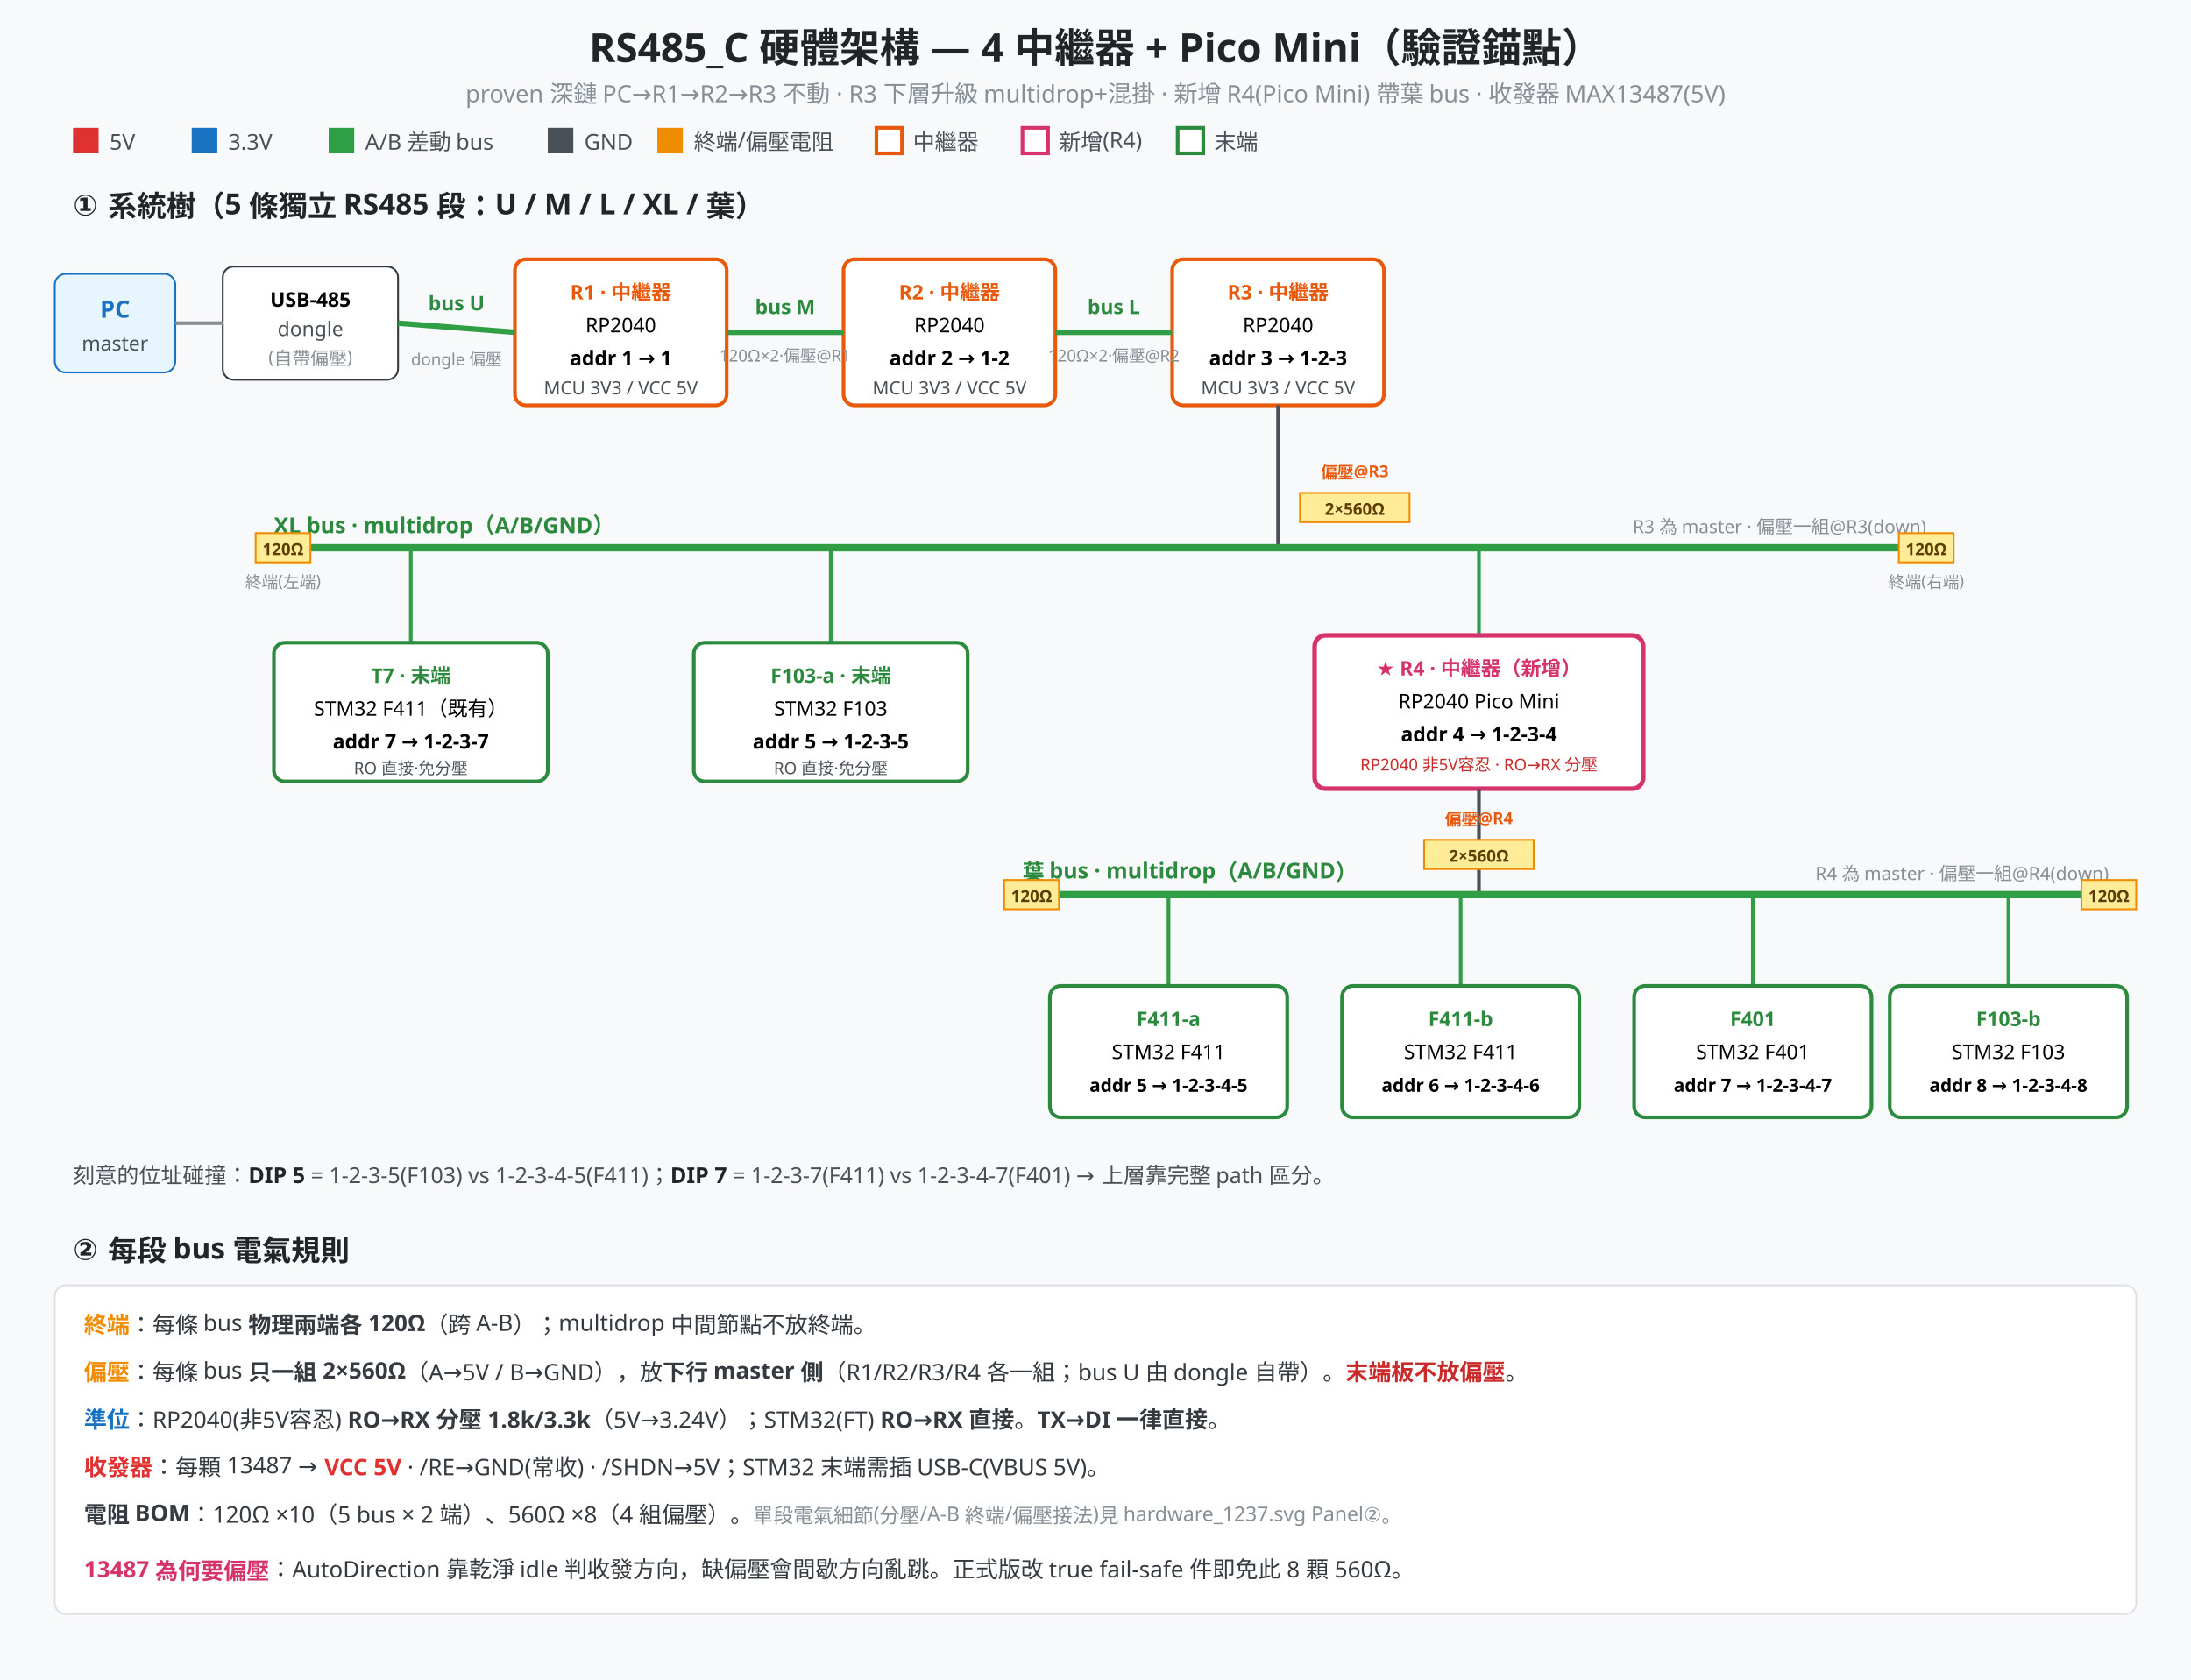
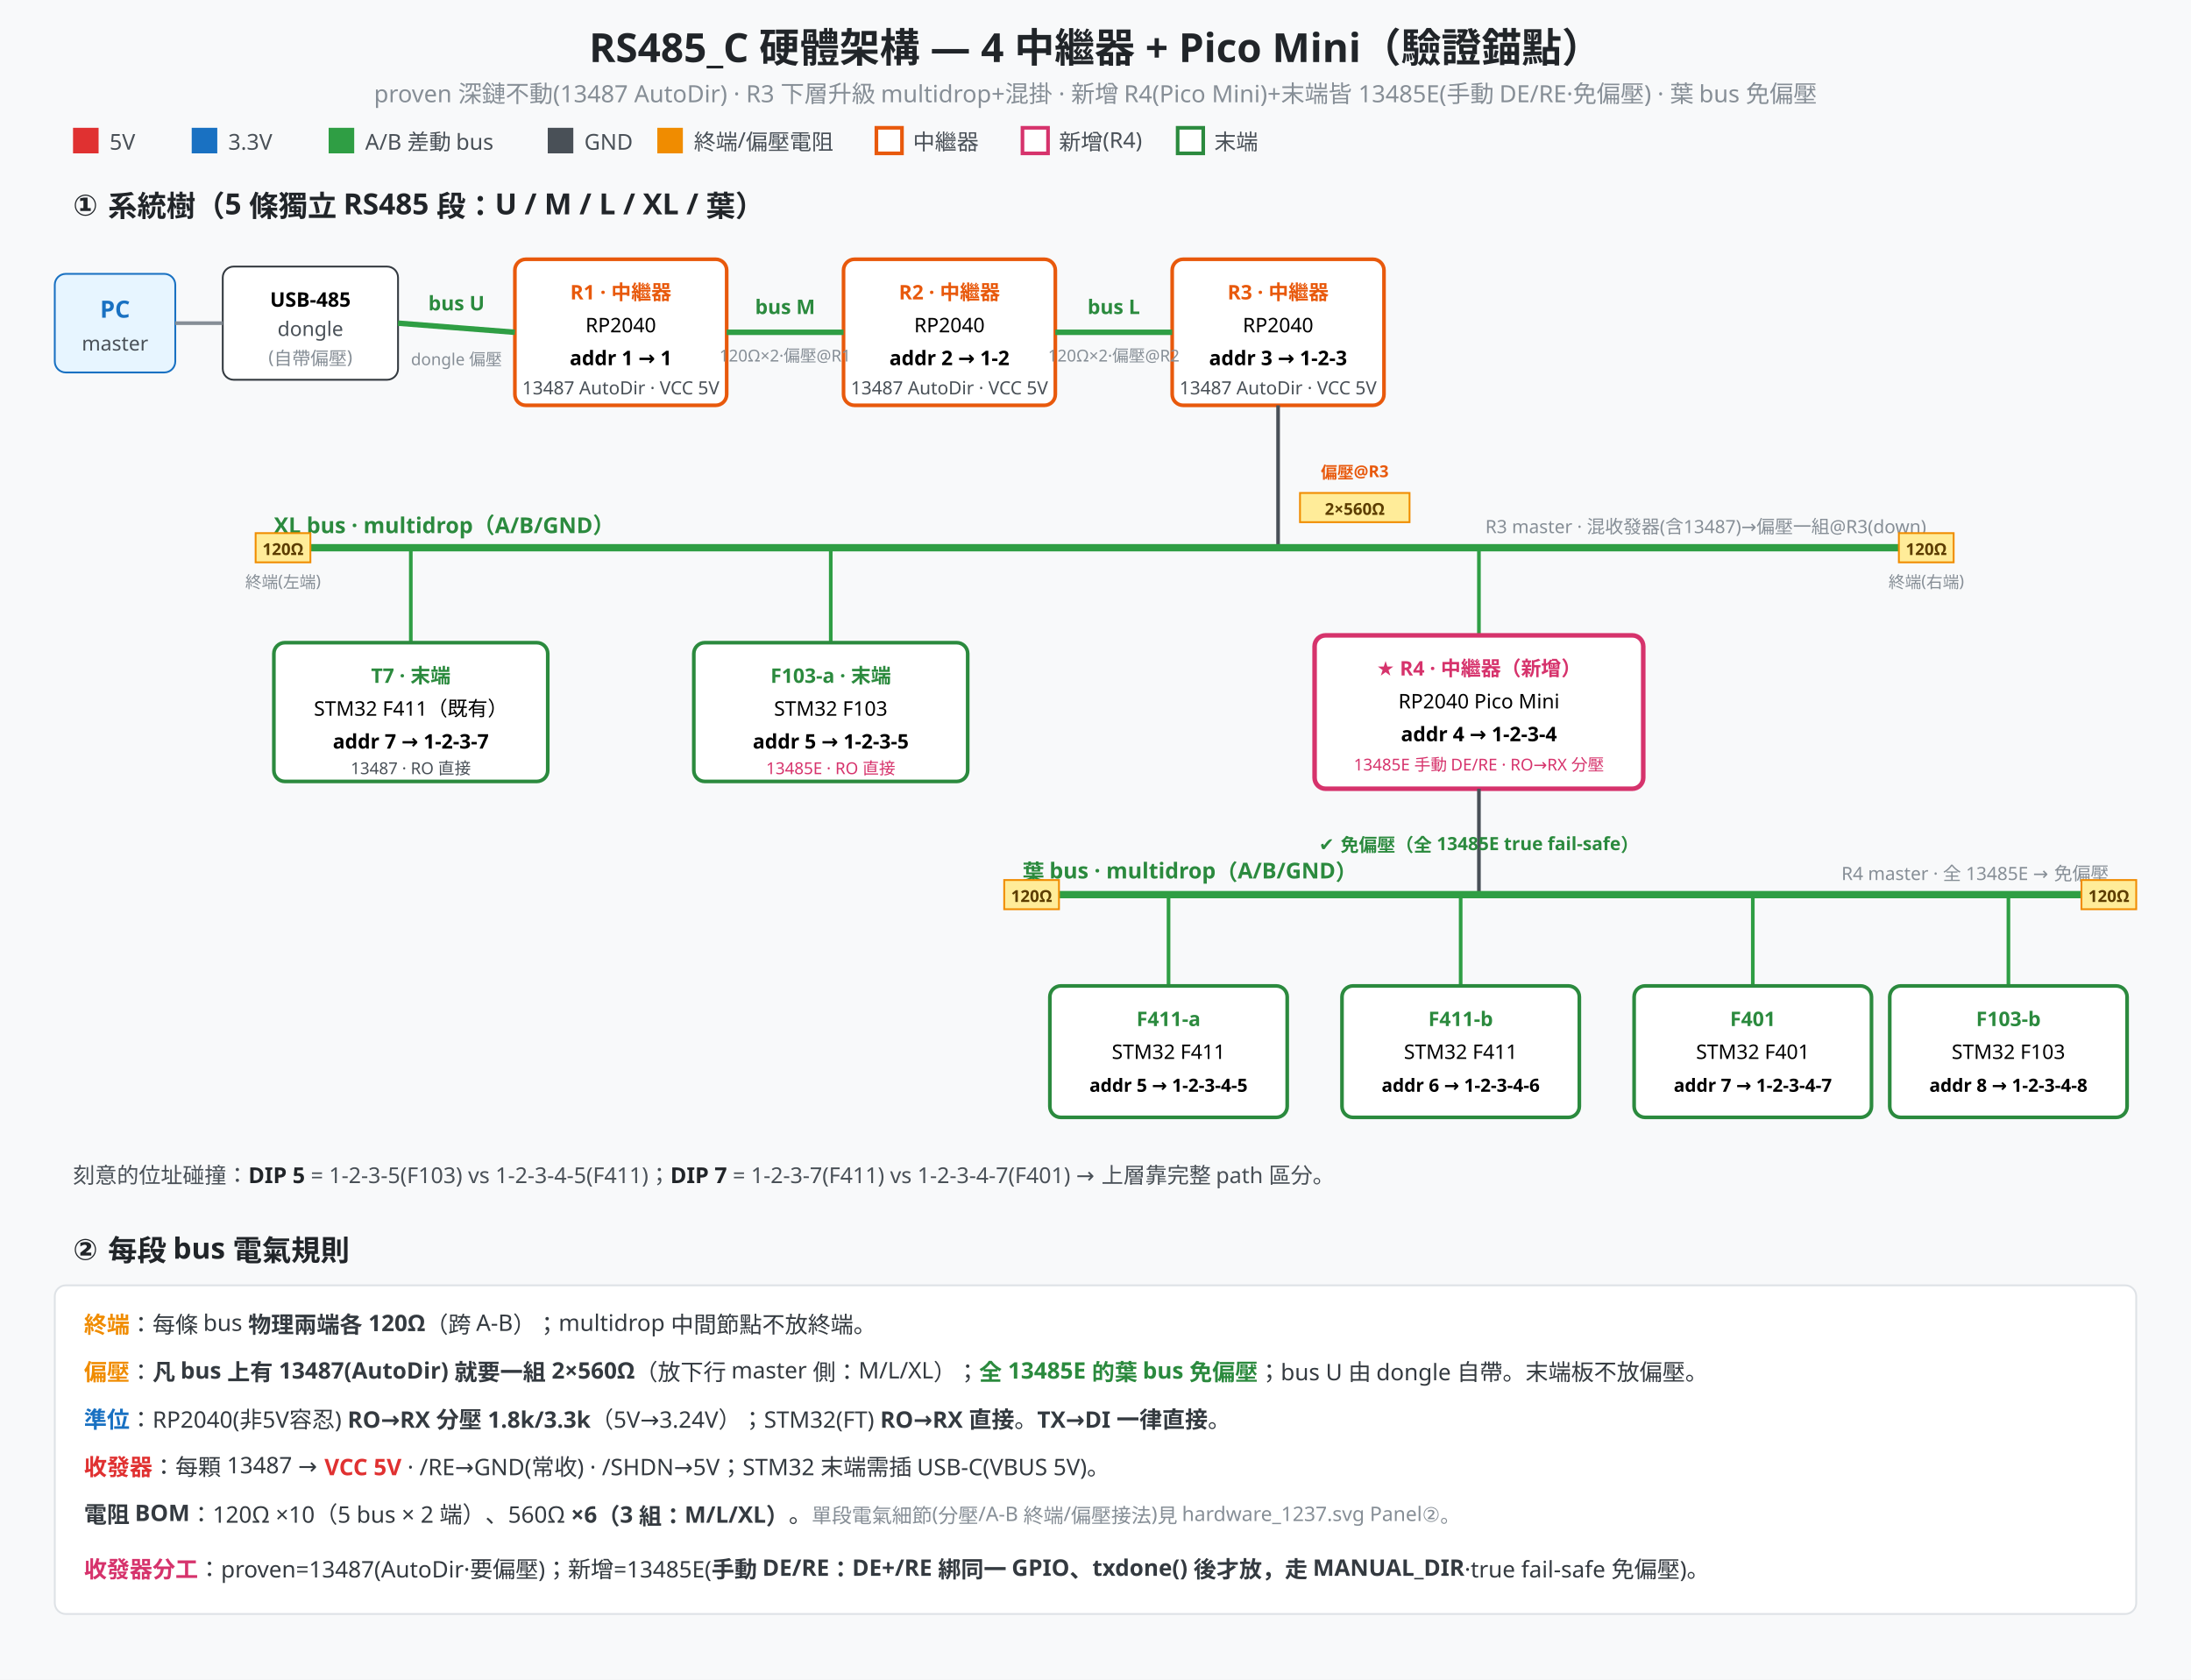
<svg xmlns="http://www.w3.org/2000/svg" viewBox="0 0 1200 920" font-family="'Segoe UI','Microsoft JhengHei',sans-serif">
  <rect x="0" y="0" width="1200" height="920" fill="#f8f9fa" />
  <text x="600" y="34" text-anchor="middle" font-size="22" font-weight="700" fill="#212529">RS485_C 硬體架構 — 4 中繼器 + Pico Mini（驗證錨點）</text>
-   <text x="600" y="56" text-anchor="middle" font-size="13" fill="#868e96">proven 深鏈 PC→R1→R2→R3 不動 · R3 下層升級 multidrop+混掛 · 新增 R4(Pico Mini) 帶葉 bus · 收發器 MAX13487(5V)</text>
+   <text x="600" y="56" text-anchor="middle" font-size="13" fill="#868e96">proven 深鏈不動(13487 AutoDir) · R3 下層升級 multidrop+混掛 · 新增 R4(Pico Mini)+末端皆 13485E(手動 DE/RE·免偏壓) · 葉 bus 免偏壓</text>
  <g font-size="12" fill="#495057">
    <rect x="40" y="70" width="14" height="14" fill="#e03131" />
    <text x="60" y="82">5V</text>
    <rect x="105" y="70" width="14" height="14" fill="#1971c2" />
    <text x="125" y="82">3.3V</text>
    <rect x="180" y="70" width="14" height="14" fill="#2f9e44" />
    <text x="200" y="82">A/B 差動 bus</text>
    <rect x="300" y="70" width="14" height="14" fill="#495057" />
    <text x="320" y="82">GND</text>
    <rect x="360" y="70" width="14" height="14" fill="#f08c00" />
    <text x="380" y="82">終端/偏壓電阻</text>
    <rect x="480" y="70" width="14" height="14" fill="#fff" stroke="#e8590c" stroke-width="2" />
    <text x="500" y="82">中繼器</text>
    <rect x="560" y="70" width="14" height="14" fill="#fff" stroke="#d6336c" stroke-width="2" />
    <text x="580" y="82">新增(R4)</text>
    <rect x="645" y="70" width="14" height="14" fill="#fff" stroke="#2b8a3e" stroke-width="2" />
    <text x="665" y="82">末端</text>
  </g>
  <text x="40" y="118" font-size="16" font-weight="700" fill="#212529">① 系統樹（5 條獨立 RS485 段：U / M / L / XL / 葉）</text>
  <g font-size="11">
    <rect x="30" y="150" width="66" height="54" rx="6" fill="#e7f5ff" stroke="#1971c2" />
    <text x="63" y="174" text-anchor="middle" font-size="13" font-weight="700" fill="#1971c2">PC</text>
    <text x="63" y="192" text-anchor="middle" fill="#495057">master</text>
    <rect x="122" y="146" width="96" height="62" rx="6" fill="#fff" stroke="#343a40" />
    <text x="170" y="168" text-anchor="middle" font-weight="700">USB-485</text>
    <text x="170" y="184" text-anchor="middle" fill="#495057">dongle</text>
    <text x="170" y="199" text-anchor="middle" fill="#868e96" font-size="10">(自帶偏壓)</text>
    <rect x="282" y="142" width="116" height="80" rx="6" fill="#fff" stroke="#e8590c" stroke-width="2" />
    <text x="340" y="164" text-anchor="middle" font-weight="700" fill="#e8590c">R1 · 中繼器</text>
    <text x="340" y="182" text-anchor="middle">RP2040</text>
    <text x="340" y="200" text-anchor="middle" font-weight="700">addr 1 → 1</text>
-     <text x="340" y="216" text-anchor="middle" fill="#495057" font-size="10">MCU 3V3 / VCC 5V</text>
+     <text x="340" y="216" text-anchor="middle" fill="#495057" font-size="10">13487 AutoDir · VCC 5V</text>
    <rect x="462" y="142" width="116" height="80" rx="6" fill="#fff" stroke="#e8590c" stroke-width="2" />
    <text x="520" y="164" text-anchor="middle" font-weight="700" fill="#e8590c">R2 · 中繼器</text>
    <text x="520" y="182" text-anchor="middle">RP2040</text>
    <text x="520" y="200" text-anchor="middle" font-weight="700">addr 2 → 1-2</text>
-     <text x="520" y="216" text-anchor="middle" fill="#495057" font-size="10">MCU 3V3 / VCC 5V</text>
+     <text x="520" y="216" text-anchor="middle" fill="#495057" font-size="10">13487 AutoDir · VCC 5V</text>
    <rect x="642" y="142" width="116" height="80" rx="6" fill="#fff" stroke="#e8590c" stroke-width="2" />
    <text x="700" y="164" text-anchor="middle" font-weight="700" fill="#e8590c">R3 · 中繼器</text>
    <text x="700" y="182" text-anchor="middle">RP2040</text>
    <text x="700" y="200" text-anchor="middle" font-weight="700">addr 3 → 1-2-3</text>
-     <text x="700" y="216" text-anchor="middle" fill="#495057" font-size="10">MCU 3V3 / VCC 5V</text>
+     <text x="700" y="216" text-anchor="middle" fill="#495057" font-size="10">13487 AutoDir · VCC 5V</text>
  </g>
  <g stroke-width="3">
    <line x1="96" y1="177" x2="122" y2="177" stroke="#868e96" stroke-width="2" />
    <line x1="218" y1="177" x2="282" y2="182" stroke="#2f9e44" />
    <line x1="398" y1="182" x2="462" y2="182" stroke="#2f9e44" />
    <line x1="578" y1="182" x2="642" y2="182" stroke="#2f9e44" />
  </g>
  <g font-size="11" fill="#2b8a3e" text-anchor="middle" font-weight="700">
    <text x="250" y="170">bus U</text>
    <text x="430" y="172">bus M</text>
    <text x="610" y="172">bus L</text>
  </g>
  <g font-size="9" fill="#868e96" text-anchor="middle">
    <text x="250" y="200">dongle 偏壓</text>
    <text x="430" y="198">120Ω×2·偏壓@R1</text>
    <text x="610" y="198">120Ω×2·偏壓@R2</text>
  </g>
  <line x1="700" y1="222" x2="700" y2="300" stroke="#495057" stroke-width="2" />
  <line x1="150" y1="300" x2="1060" y2="300" stroke="#2f9e44" stroke-width="4" />
  <text x="150" y="292" font-size="12" font-weight="700" fill="#2b8a3e">XL bus · multidrop（A/B/GND）</text>
-   <text x="1055" y="292" font-size="10" fill="#868e96" text-anchor="end">R3 為 master · 偏壓一組@R3(down)</text>
+   <text x="1055" y="292" font-size="10" fill="#868e96" text-anchor="end">R3 master · 混收發器(含13487)→偏壓一組@R3(down)</text>
  <rect x="140" y="292" width="30" height="16" fill="#ffec99" stroke="#f08c00" />
  <text x="155" y="304" text-anchor="middle" font-size="9" font-weight="700" fill="#5c3d00">120Ω</text>
  <text x="155" y="322" text-anchor="middle" font-size="9" fill="#868e96">終端(左端)</text>
  <rect x="1040" y="292" width="30" height="16" fill="#ffec99" stroke="#f08c00" />
  <text x="1055" y="304" text-anchor="middle" font-size="9" font-weight="700" fill="#5c3d00">120Ω</text>
  <text x="1055" y="322" text-anchor="middle" font-size="9" fill="#868e96">終端(右端)</text>
  <rect x="712" y="270" width="60" height="16" fill="#ffec99" stroke="#f08c00" />
  <text x="742" y="282" text-anchor="middle" font-size="9" font-weight="700" fill="#5c3d00">2×560Ω</text>
  <text x="742" y="262" text-anchor="middle" font-size="9" fill="#e8590c" font-weight="700">偏壓@R3</text>
  <g stroke="#2f9e44" stroke-width="2">
    <line x1="225" y1="300" x2="225" y2="352" />
    <line x1="455" y1="300" x2="455" y2="352" />
    <line x1="810" y1="300" x2="810" y2="352" />
  </g>
  <g font-size="11">
    <rect x="150" y="352" width="150" height="76" rx="6" fill="#fff" stroke="#2b8a3e" stroke-width="2" />
    <text x="225" y="374" text-anchor="middle" font-weight="700" fill="#2b8a3e">T7 · 末端</text>
    <text x="225" y="392" text-anchor="middle">STM32 F411（既有）</text>
    <text x="225" y="410" text-anchor="middle" font-weight="700">addr 7 → 1-2-3-7</text>
-     <text x="225" y="424" text-anchor="middle" font-size="9" fill="#495057">RO 直接·免分壓</text>
+     <text x="225" y="424" text-anchor="middle" font-size="9" fill="#495057">13487 · RO 直接</text>
    <rect x="380" y="352" width="150" height="76" rx="6" fill="#fff" stroke="#2b8a3e" stroke-width="2" />
    <text x="455" y="374" text-anchor="middle" font-weight="700" fill="#2b8a3e">F103-a · 末端</text>
    <text x="455" y="392" text-anchor="middle">STM32 F103</text>
    <text x="455" y="410" text-anchor="middle" font-weight="700">addr 5 → 1-2-3-5</text>
-     <text x="455" y="424" text-anchor="middle" font-size="9" fill="#495057">RO 直接·免分壓</text>
+     <text x="455" y="424" text-anchor="middle" font-size="9" fill="#d6336c">13485E · RO 直接</text>
    <rect x="720" y="348" width="180" height="84" rx="6" fill="#fff" stroke="#d6336c" stroke-width="2.5" />
    <text x="810" y="370" text-anchor="middle" font-weight="700" fill="#d6336c">★ R4 · 中繼器（新增）</text>
    <text x="810" y="388" text-anchor="middle">RP2040 Pico Mini</text>
    <text x="810" y="406" text-anchor="middle" font-weight="700">addr 4 → 1-2-3-4</text>
-     <text x="810" y="422" text-anchor="middle" font-size="9" fill="#c92a2a">RP2040 非5V容忍 · RO→RX 分壓</text>
+     <text x="810" y="422" text-anchor="middle" font-size="9" fill="#d6336c">13485E 手動 DE/RE · RO→RX 分壓</text>
  </g>
  <line x1="810" y1="432" x2="810" y2="490" stroke="#495057" stroke-width="2" />
  <line x1="560" y1="490" x2="1160" y2="490" stroke="#2f9e44" stroke-width="4" />
  <text x="560" y="482" font-size="12" font-weight="700" fill="#2b8a3e">葉 bus · multidrop（A/B/GND）</text>
-   <text x="1155" y="482" font-size="10" fill="#868e96" text-anchor="end">R4 為 master · 偏壓一組@R4(down)</text>
+   <text x="1155" y="482" font-size="10" fill="#868e96" text-anchor="end">R4 master · 全 13485E → 免偏壓</text>
  <rect x="550" y="482" width="30" height="16" fill="#ffec99" stroke="#f08c00" />
  <text x="565" y="494" text-anchor="middle" font-size="9" font-weight="700" fill="#5c3d00">120Ω</text>
  <rect x="1140" y="482" width="30" height="16" fill="#ffec99" stroke="#f08c00" />
  <text x="1155" y="494" text-anchor="middle" font-size="9" font-weight="700" fill="#5c3d00">120Ω</text>
-   <rect x="780" y="460" width="60" height="16" fill="#ffec99" stroke="#f08c00" />
-   <text x="810" y="472" text-anchor="middle" font-size="9" font-weight="700" fill="#5c3d00">2×560Ω</text>
-   <text x="810" y="452" text-anchor="middle" font-size="9" fill="#e8590c" font-weight="700">偏壓@R4</text>
+   <text x="810" y="466" text-anchor="middle" font-size="10" fill="#2b8a3e" font-weight="700">✔ 免偏壓（全 13485E true fail-safe）</text>
  <g stroke="#2f9e44" stroke-width="2">
    <line x1="640" y1="490" x2="640" y2="540" />
    <line x1="800" y1="490" x2="800" y2="540" />
    <line x1="960" y1="490" x2="960" y2="540" />
    <line x1="1100" y1="490" x2="1100" y2="540" />
  </g>
  <g font-size="11">
    <rect x="575" y="540" width="130" height="72" rx="6" fill="#fff" stroke="#2b8a3e" stroke-width="2" />
    <text x="640" y="562" text-anchor="middle" font-weight="700" fill="#2b8a3e">F411-a</text>
    <text x="640" y="580" text-anchor="middle">STM32 F411</text>
    <text x="640" y="598" text-anchor="middle" font-weight="700" font-size="10">addr 5 → 1-2-3-4-5</text>
    <rect x="735" y="540" width="130" height="72" rx="6" fill="#fff" stroke="#2b8a3e" stroke-width="2" />
    <text x="800" y="562" text-anchor="middle" font-weight="700" fill="#2b8a3e">F411-b</text>
    <text x="800" y="580" text-anchor="middle">STM32 F411</text>
    <text x="800" y="598" text-anchor="middle" font-weight="700" font-size="10">addr 6 → 1-2-3-4-6</text>
    <rect x="895" y="540" width="130" height="72" rx="6" fill="#fff" stroke="#2b8a3e" stroke-width="2" />
    <text x="960" y="562" text-anchor="middle" font-weight="700" fill="#2b8a3e">F401</text>
    <text x="960" y="580" text-anchor="middle">STM32 F401</text>
    <text x="960" y="598" text-anchor="middle" font-weight="700" font-size="10">addr 7 → 1-2-3-4-7</text>
    <rect x="1035" y="540" width="130" height="72" rx="6" fill="#fff" stroke="#2b8a3e" stroke-width="2" />
    <text x="1100" y="562" text-anchor="middle" font-weight="700" fill="#2b8a3e">F103-b</text>
    <text x="1100" y="580" text-anchor="middle">STM32 F103</text>
    <text x="1100" y="598" text-anchor="middle" font-weight="700" font-size="10">addr 8 → 1-2-3-4-8</text>
  </g>
  <text x="40" y="648" font-size="12" fill="#495057">刻意的位址碰撞：<tspan font-weight="700" fill="#212529">DIP 5</tspan> = 1-2-3-5(F103) vs 1-2-3-4-5(F411)；<tspan font-weight="700" fill="#212529">DIP 7</tspan> = 1-2-3-7(F411) vs 1-2-3-4-7(F401) → 上層靠完整 path 區分。</text>
  <text x="40" y="690" font-size="16" font-weight="700" fill="#212529">② 每段 bus 電氣規則</text>
  <rect x="30" y="704" width="1140" height="180" rx="6" fill="#fff" stroke="#dee2e6" />
  <g font-size="12.5" fill="#343a40">
    <text x="46" y="730">
      <tspan font-weight="700" fill="#f08c00">終端</tspan>：每條 bus <tspan font-weight="700">物理兩端各 120Ω</tspan>（跨 A-B）；multidrop 中間節點不放終端。</text>
    <text x="46" y="756">
-       <tspan font-weight="700" fill="#f08c00">偏壓</tspan>：每條 bus <tspan font-weight="700">只一組 2×560Ω</tspan>（A→5V / B→GND），放<tspan font-weight="700">下行 master 側</tspan>（R1/R2/R3/R4 各一組；bus U 由 dongle 自帶）。<tspan fill="#c92a2a" font-weight="700">末端板不放偏壓</tspan>。</text>
+       <tspan font-weight="700" fill="#f08c00">偏壓</tspan>：<tspan font-weight="700">凡 bus 上有 13487(AutoDir) 就要一組 2×560Ω</tspan>（放下行 master 側：M/L/XL）；<tspan fill="#2b8a3e" font-weight="700">全 13485E 的葉 bus 免偏壓</tspan>；bus U 由 dongle 自帶。末端板不放偏壓。</text>
    <text x="46" y="782">
      <tspan font-weight="700" fill="#1971c2">準位</tspan>：RP2040(非5V容忍) <tspan font-weight="700">RO→RX 分壓 1.8k/3.3k</tspan>（5V→3.24V）；STM32(FT) <tspan font-weight="700">RO→RX 直接</tspan>。<tspan font-weight="700">TX→DI 一律直接</tspan>。</text>
    <text x="46" y="808">
      <tspan font-weight="700" fill="#e03131">收發器</tspan>：每顆 13487 → <tspan fill="#e03131" font-weight="700">VCC 5V</tspan> · /RE→GND(常收) · /SHDN→5V；STM32 末端需插 USB-C(VBUS 5V)。</text>
    <text x="46" y="834">
-       <tspan font-weight="700">電阻 BOM</tspan>：120Ω ×10（5 bus × 2 端）、560Ω ×8（4 組偏壓）。<tspan font-size="11" fill="#868e96">單段電氣細節(分壓/A-B 終端/偏壓接法)見 hardware_1237.svg Panel②。</tspan>
+       <tspan font-weight="700">電阻 BOM</tspan>：120Ω ×10（5 bus × 2 端）、560Ω <tspan font-weight="700">×6（3 組：M/L/XL）</tspan>。<tspan font-size="11" fill="#868e96">單段電氣細節(分壓/A-B 終端/偏壓接法)見 hardware_1237.svg Panel②。</tspan>
    </text>
    <text x="46" y="864">
-       <tspan font-weight="700" fill="#d6336c">13487 為何要偏壓</tspan>：AutoDirection 靠乾淨 idle 判收發方向，缺偏壓會間歇方向亂跳。正式版改 true fail-safe 件即免此 8 顆 560Ω。</text>
+       <tspan font-weight="700" fill="#d6336c">收發器分工</tspan>：proven=13487(AutoDir·要偏壓)；新增=13485E(<tspan font-weight="700">手動 DE/RE：DE+/RE 綁同一 GPIO、txdone() 後才放，走 MANUAL_DIR</tspan>·true fail-safe 免偏壓)。</text>
  </g>
</svg>
